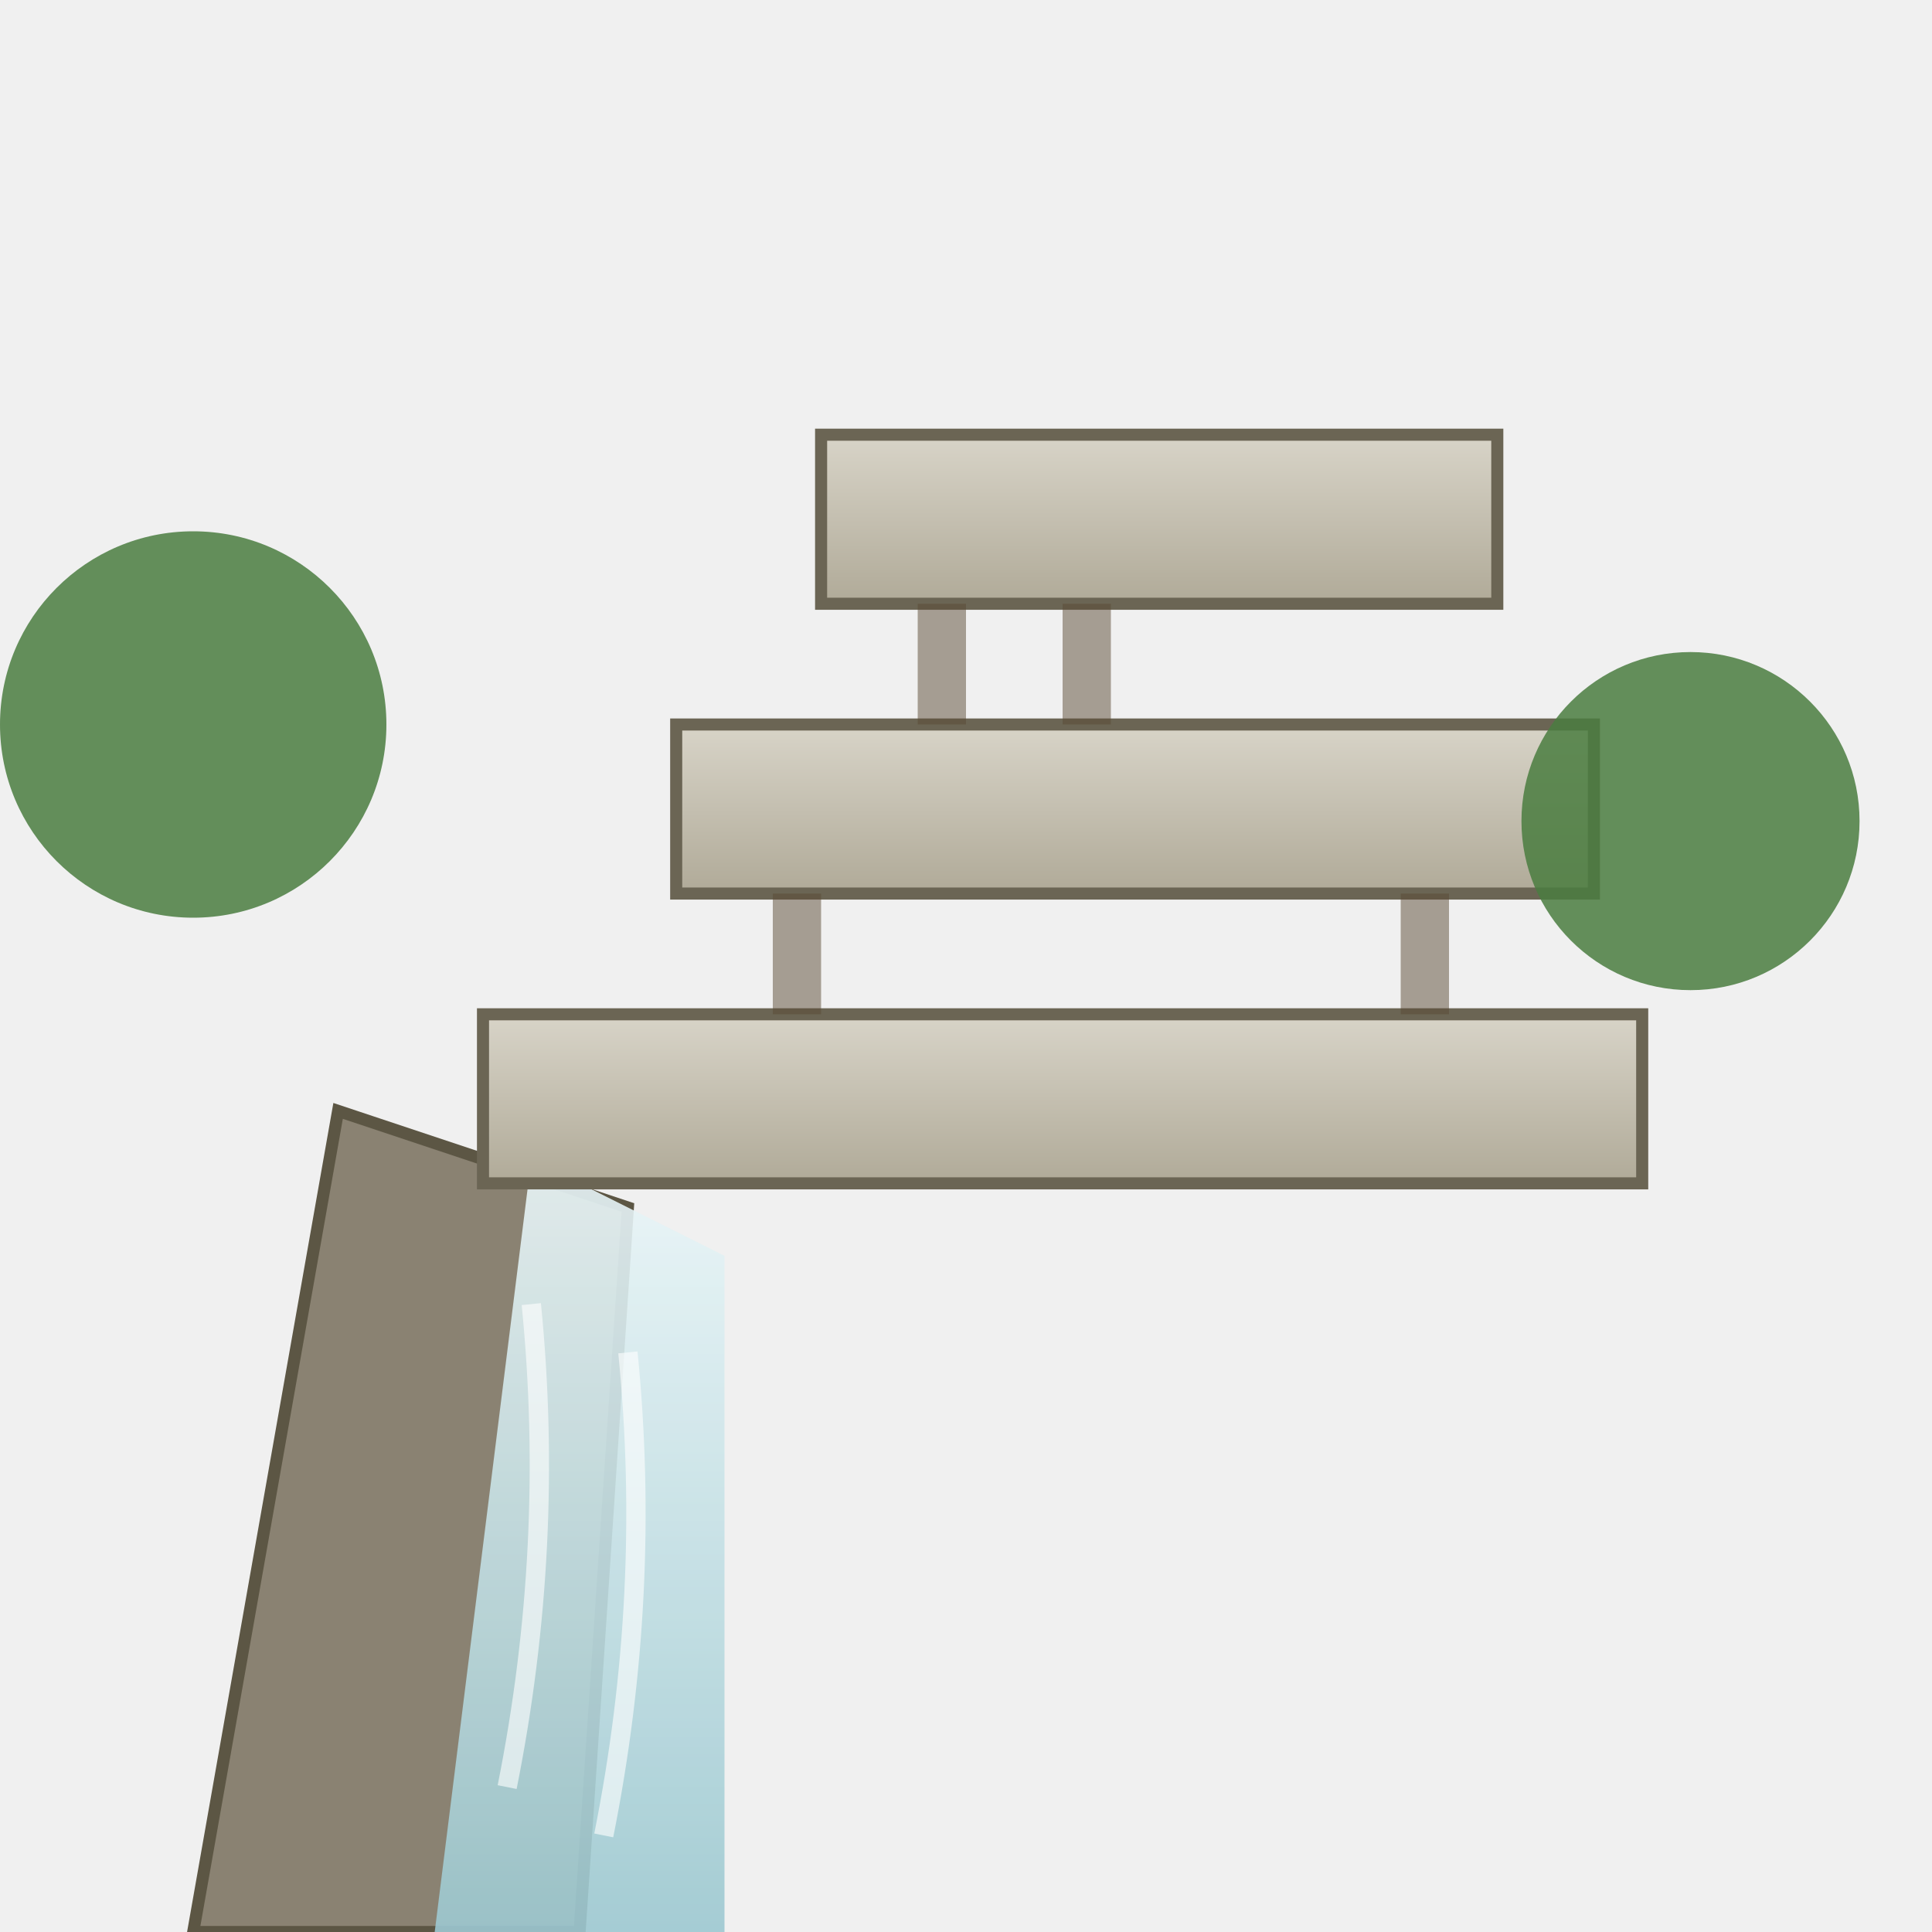
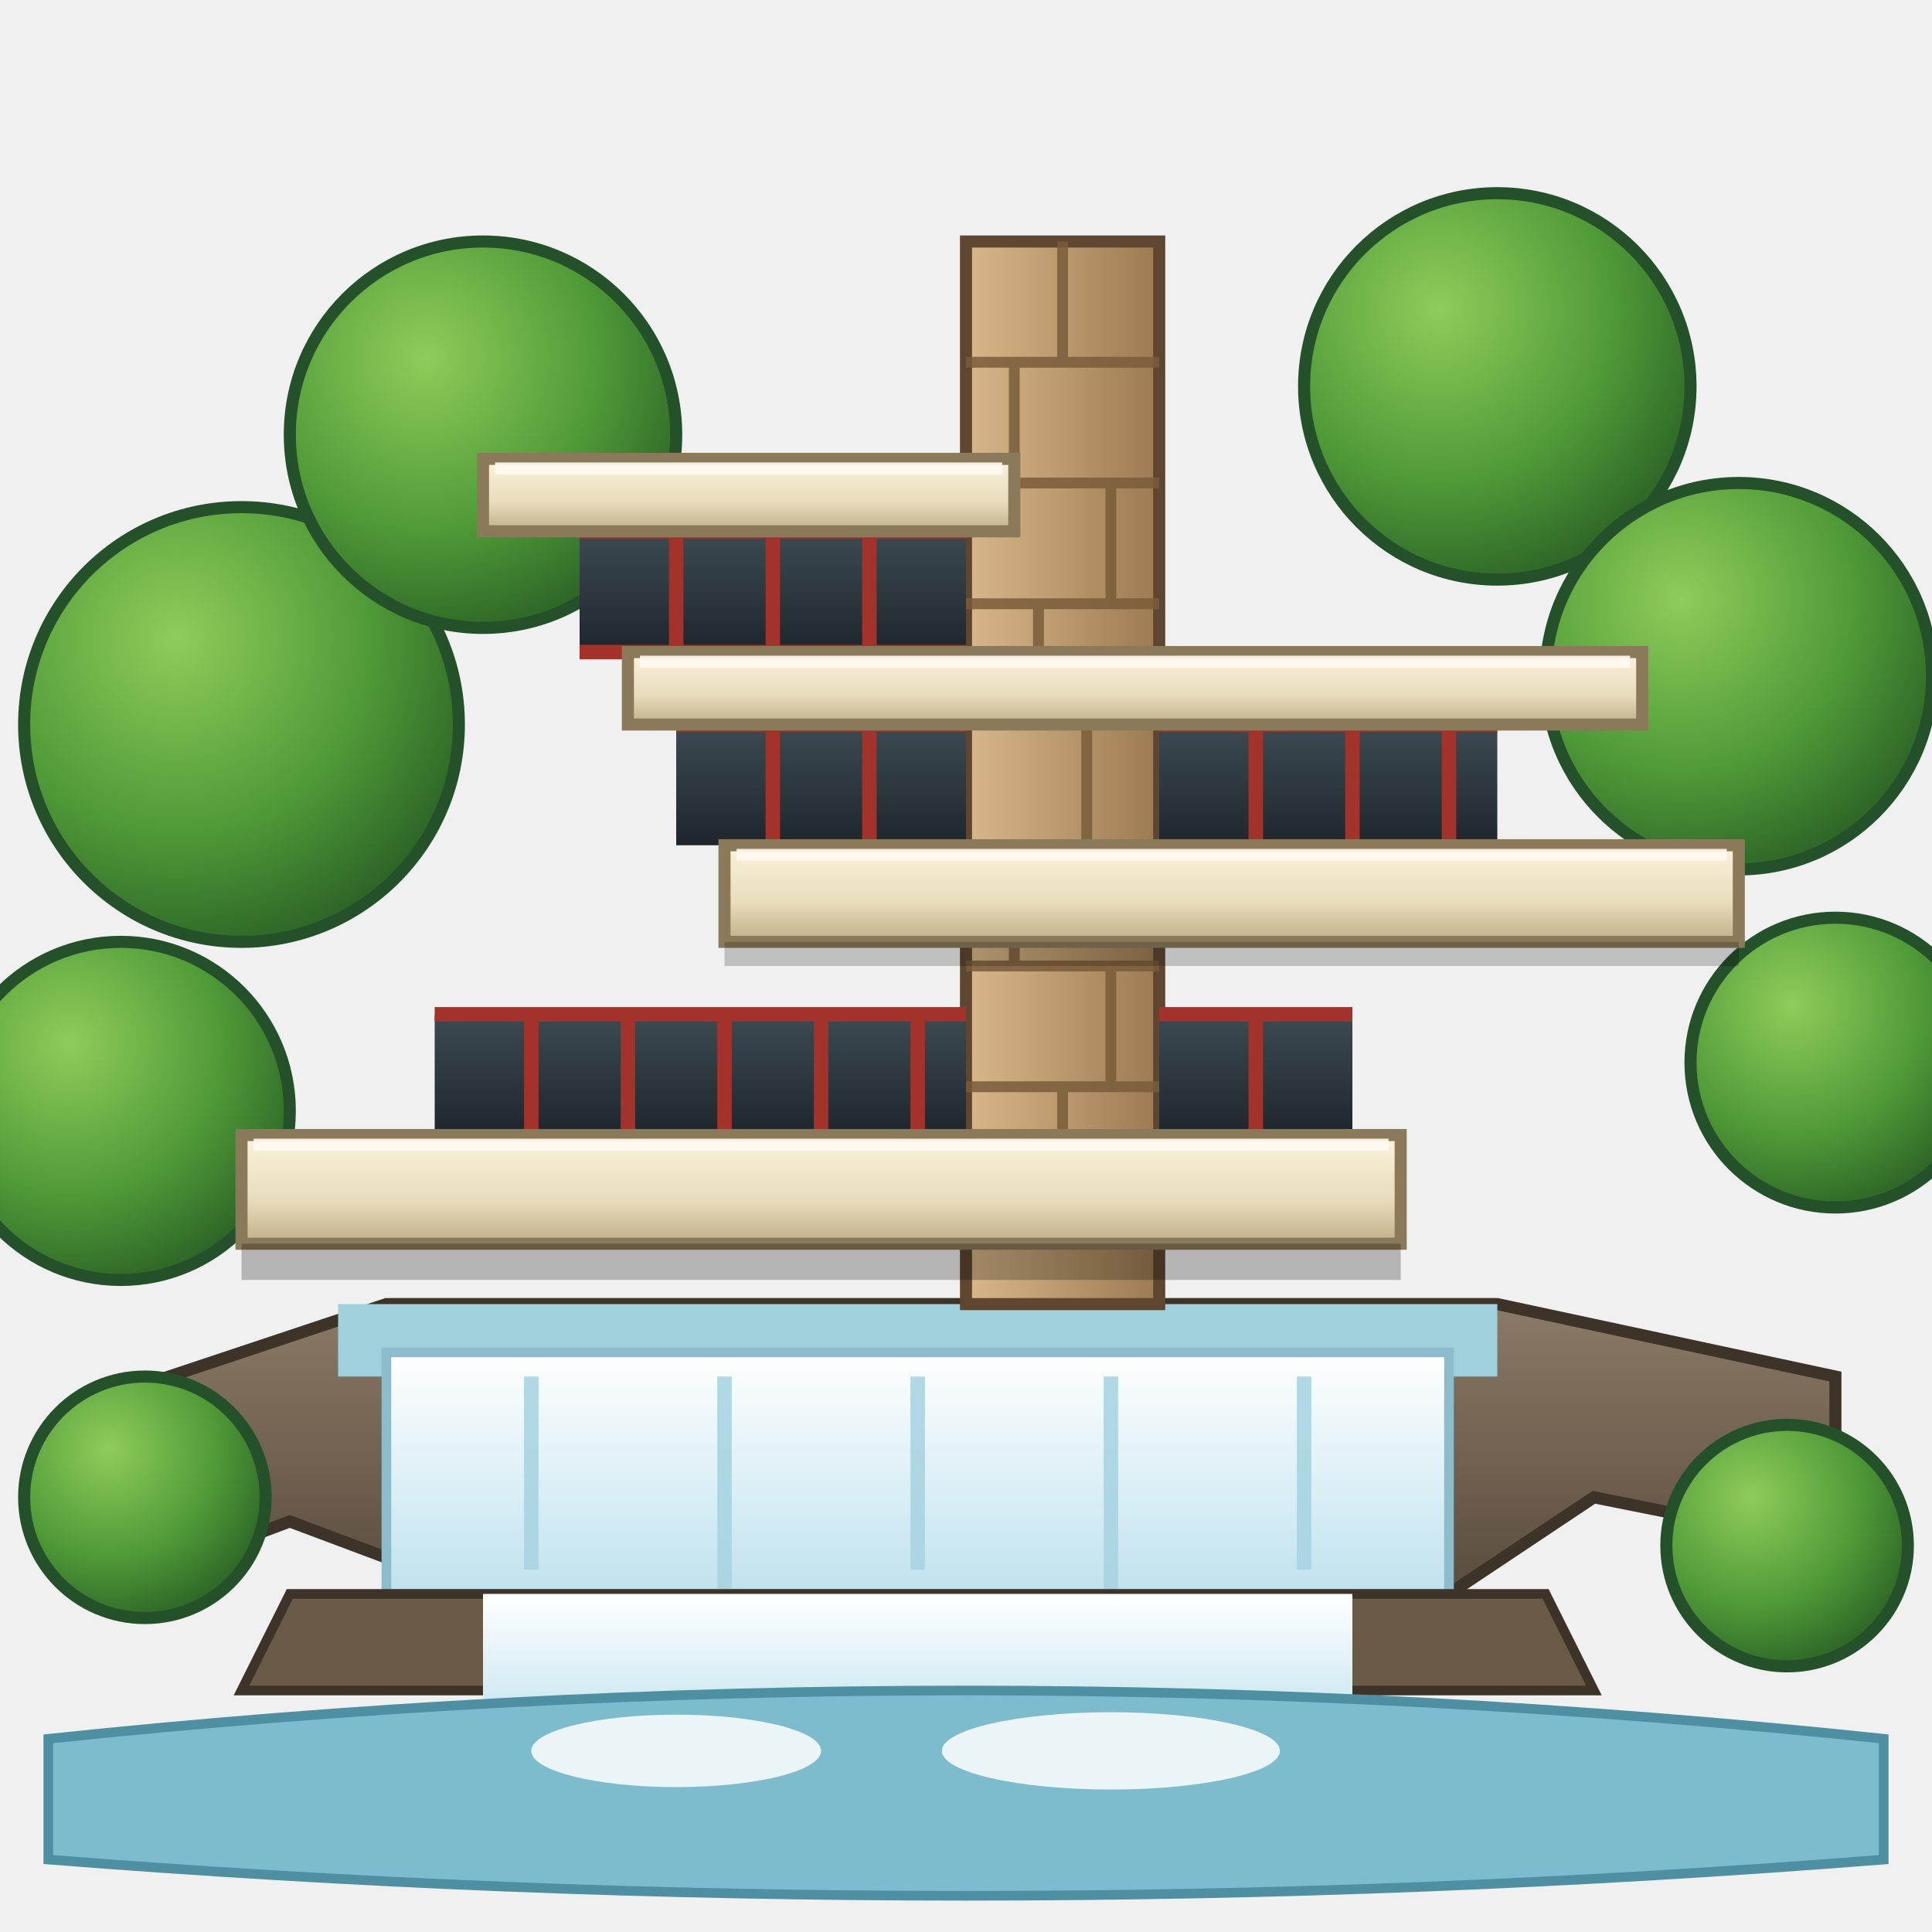
<svg xmlns="http://www.w3.org/2000/svg" viewBox="0 0 80 80">
  <defs>
-     <linearGradient id="fwConc" x1="0" y1="0" x2="0" y2="1">
-       <stop offset="0" stop-color="#d8d4c8" />
-       <stop offset="1" stop-color="#b0aa98" />
+     <linearGradient id="fwSlab" x1="0" y1="0" x2="0" y2="1">
+       <stop offset="0" stop-color="#fbf3dc" />
+       <stop offset=".6" stop-color="#e8dcbc" />
+       <stop offset="1" stop-color="#bfae88" />
    </linearGradient>
-     <linearGradient id="fwWater" x1="0" y1="0" x2="0" y2="1">
-       <stop offset="0" stop-color="#eaf6f8" />
-       <stop offset="1" stop-color="#9cc8d0" />
+     <linearGradient id="fwStone" x1="0" y1="0" x2="1" y2="0">
+       <stop offset="0" stop-color="#d8b88a" />
+       <stop offset="1" stop-color="#9c7a52" />
    </linearGradient>
+     <linearGradient id="fwGlass" x1="0" y1="0" x2="0" y2="1">
+       <stop offset="0" stop-color="#3c4a52" />
+       <stop offset="1" stop-color="#1e262c" />
+     </linearGradient>
+     <linearGradient id="fwFall" x1="0" y1="0" x2="0" y2="1">
+       <stop offset="0" stop-color="#ffffff" />
+       <stop offset="1" stop-color="#bfe2ee" />
+     </linearGradient>
+     <linearGradient id="fwRock" x1="0" y1="0" x2="0" y2="1">
+       <stop offset="0" stop-color="#8a7a66" />
+       <stop offset="1" stop-color="#5a4c3e" />
+     </linearGradient>
+     <radialGradient id="fwLeaf" cx="35%" cy="30%" r="75%">
+       <stop offset="0" stop-color="#8fcc5a" />
+       <stop offset=".6" stop-color="#4f9a38" />
+       <stop offset="1" stop-color="#2c6326" />
+     </radialGradient>
  </defs>
-   <path d="M8,80 L14,46 L26,50 L24,80 Z" fill="#8a8272" stroke="#5c5644" stroke-width="0.5" />
-   <path d="M18,80 L22,48 L30,52 L30,80 Z" fill="url(#fwWater)" opacity="0.9" />
-   <g stroke="#ffffff" stroke-width="0.8" opacity="0.6" fill="none">
-     <path d="M22,54 Q23,64 21,74" />
-     <path d="M26,56 Q27,66 25,76" />
+   <g fill="url(#fwLeaf)" stroke="#24502a" stroke-width=".5">
+     <circle cx="10" cy="30" r="9" />
+     <circle cx="20" cy="18" r="8" />
+     <circle cx="62" cy="16" r="8" />
+     <circle cx="72" cy="28" r="8" />
+     <circle cx="5" cy="46" r="7" />
+     <circle cx="76" cy="44" r="6" />
  </g>
-   <rect x="20" y="42" width="48" height="7" fill="url(#fwConc)" stroke="#6b6554" stroke-width="0.5" />
-   <rect x="28" y="30" width="38" height="7" fill="url(#fwConc)" stroke="#6b6554" stroke-width="0.5" />
-   <rect x="34" y="18" width="28" height="7" fill="url(#fwConc)" stroke="#6b6554" stroke-width="0.5" />
-   <g fill="#5a4a34" opacity="0.5">
-     <rect x="38" y="25" width="2" height="5" />
-     <rect x="44" y="25" width="2" height="5" />
-     <rect x="32" y="37" width="2" height="5" />
-     <rect x="58" y="37" width="2" height="5" />
+   <path d="M4,58 L16,54 L62,54 L76,57 L76,64 L66,62 L60,66 L20,66 L12,63 L4,66 Z" fill="url(#fwRock)" stroke="#3e3328" stroke-width=".5" />
+   <path d="M14,54 L62,54 L62,57 L14,57 Z" fill="#9fd0dc" />
+   <path d="M16,56 L60,56 L60,66 L16,66 Z" fill="url(#fwFall)" stroke="#8cbccb" stroke-width=".4" />
+   <g stroke="#a9d4e2" stroke-width=".6" opacity=".9">
+     <path d="M22,57 V65" />
+     <path d="M30,57 V66" />
+     <path d="M38,57 V65" />
+     <path d="M46,57 V66" />
+     <path d="M54,57 V65" />
+     <animate attributeName="opacity" values=".9;.4;.9" dur="1.6s" repeatCount="indefinite" />
  </g>
-   <g fill="#4a7c40" opacity="0.85">
-     <circle cx="8" cy="30" r="8" />
-     <circle cx="70" cy="34" r="7" />
+   <path d="M12,66 L64,66 L66,70 L10,70 Z" fill="#6a5a48" stroke="#3e3328" stroke-width=".4" />
+   <path d="M20,66 L56,66 L56,72 L20,72 Z" fill="url(#fwFall)" />
+   <path d="M2,72 Q40,68 78,72 L78,77 Q40,80 2,77 Z" fill="#7cbccd" stroke="#4f8fa2" stroke-width=".4" />
+   <g fill="#fff" opacity=".85">
+     <ellipse cx="28" cy="72.5" rx="6" ry="1.5" />
+     <ellipse cx="46" cy="72.5" rx="7" ry="1.6" />
+   </g>
+   <path d="M40,10 L48,10 L48,54 L40,54 Z" fill="url(#fwStone)" stroke="#5e4630" stroke-width=".5" />
+   <g stroke="#7a5c3a" stroke-width=".45" opacity=".85">
+     <path d="M40,15 H48 M40,20 H48 M40,25 H48 M40,30 H48 M40,35 H48 M40,40 H48 M40,45 H48 M40,50 H48" />
+     <path d="M44,10 V15 M42,15 V20 M46,20 V25 M43,25 V30 M45,30 V35 M42,35 V40 M46,40 V45 M44,45 V50" />
+   </g>
+   <path d="M24,22 H40 V27 H24 Z" fill="url(#fwGlass)" />
+   <g stroke="#a3322a" stroke-width=".6">
+     <path d="M24,22 H40 M24,27 H40 M28,22 V27 M32,22 V27 M36,22 V27" />
+   </g>
+   <path d="M20,19 H42 V22 H20 Z" fill="url(#fwSlab)" stroke="#8a7a5a" stroke-width=".5" />
+   <path d="M28,30 H40 V35 H28 Z M48,30 H62 V35 H48 Z" fill="url(#fwGlass)" />
+   <g stroke="#a3322a" stroke-width=".6">
+     <path d="M28,30 H40 M48,30 H62 M32,30 V35 M36,30 V35 M52,30 V35 M56,30 V35 M60,30 V35" />
+   </g>
+   <path d="M26,27 H68 V30 H26 Z" fill="url(#fwSlab)" stroke="#8a7a5a" stroke-width=".5" />
+   <path d="M30,35 H72 V39 H30 Z" fill="url(#fwSlab)" stroke="#8a7a5a" stroke-width=".5" />
+   <path d="M30,39 H72 V40 H30 Z" fill="#000" opacity=".2" />
+   <path d="M18,42 H40 V47 H18 Z M48,42 H56 V47 H48 Z" fill="url(#fwGlass)" />
+   <g stroke="#a3322a" stroke-width=".6">
+     <path d="M18,42 H40 M48,42 H56 M22,42 V47 M26,42 V47 M30,42 V47 M34,42 V47 M38,42 V47 M52,42 V47" />
+   </g>
+   <path d="M10,47 H58 V51.5 H10 Z" fill="url(#fwSlab)" stroke="#8a7a5a" stroke-width=".5" />
+   <path d="M10,51.5 H58 V53 H10 Z" fill="#000" opacity=".25" />
+   <g stroke="#fffaf0" stroke-width=".5" opacity=".9">
+     <path d="M20.5,19.4 H41.5 M26.5,27.4 H67.5 M30.5,35.4 H71.5 M10.5,47.4 H57.5" />
+   </g>
+   <g fill="url(#fwLeaf)" stroke="#24502a" stroke-width=".5">
+     <circle cx="6" cy="62" r="5" />
+     <circle cx="74" cy="64" r="5" />
  </g>
</svg>
